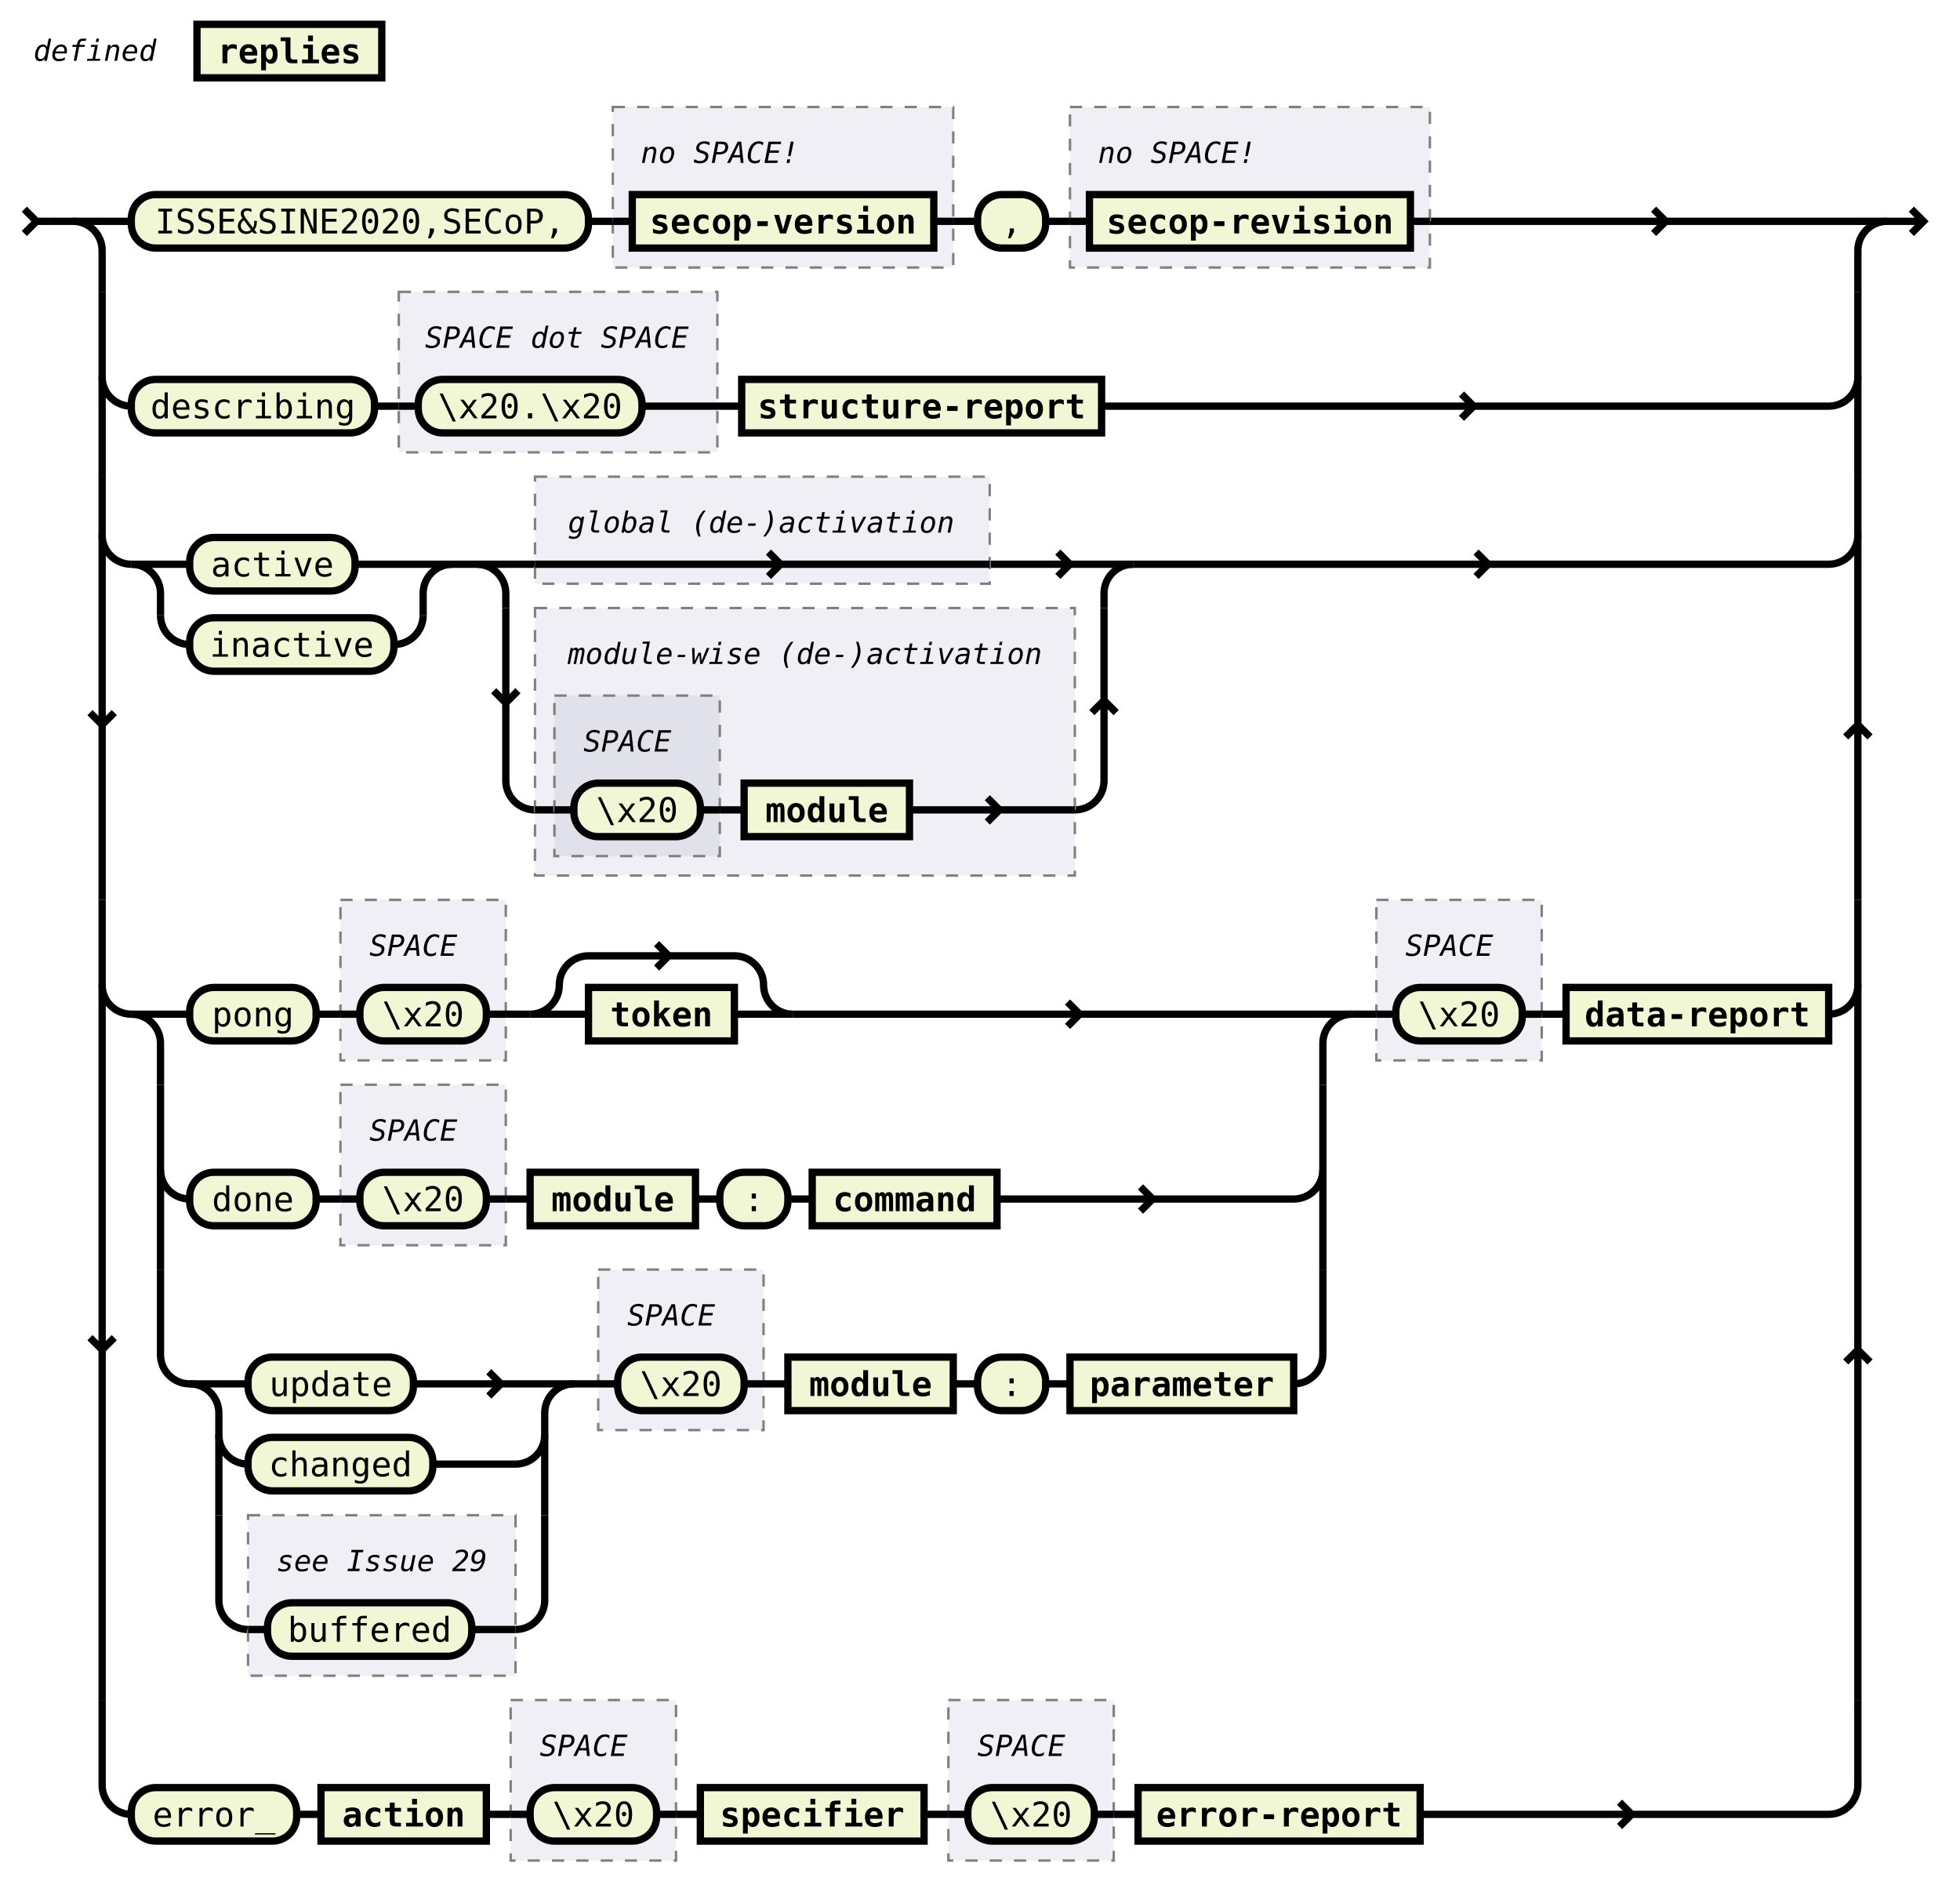
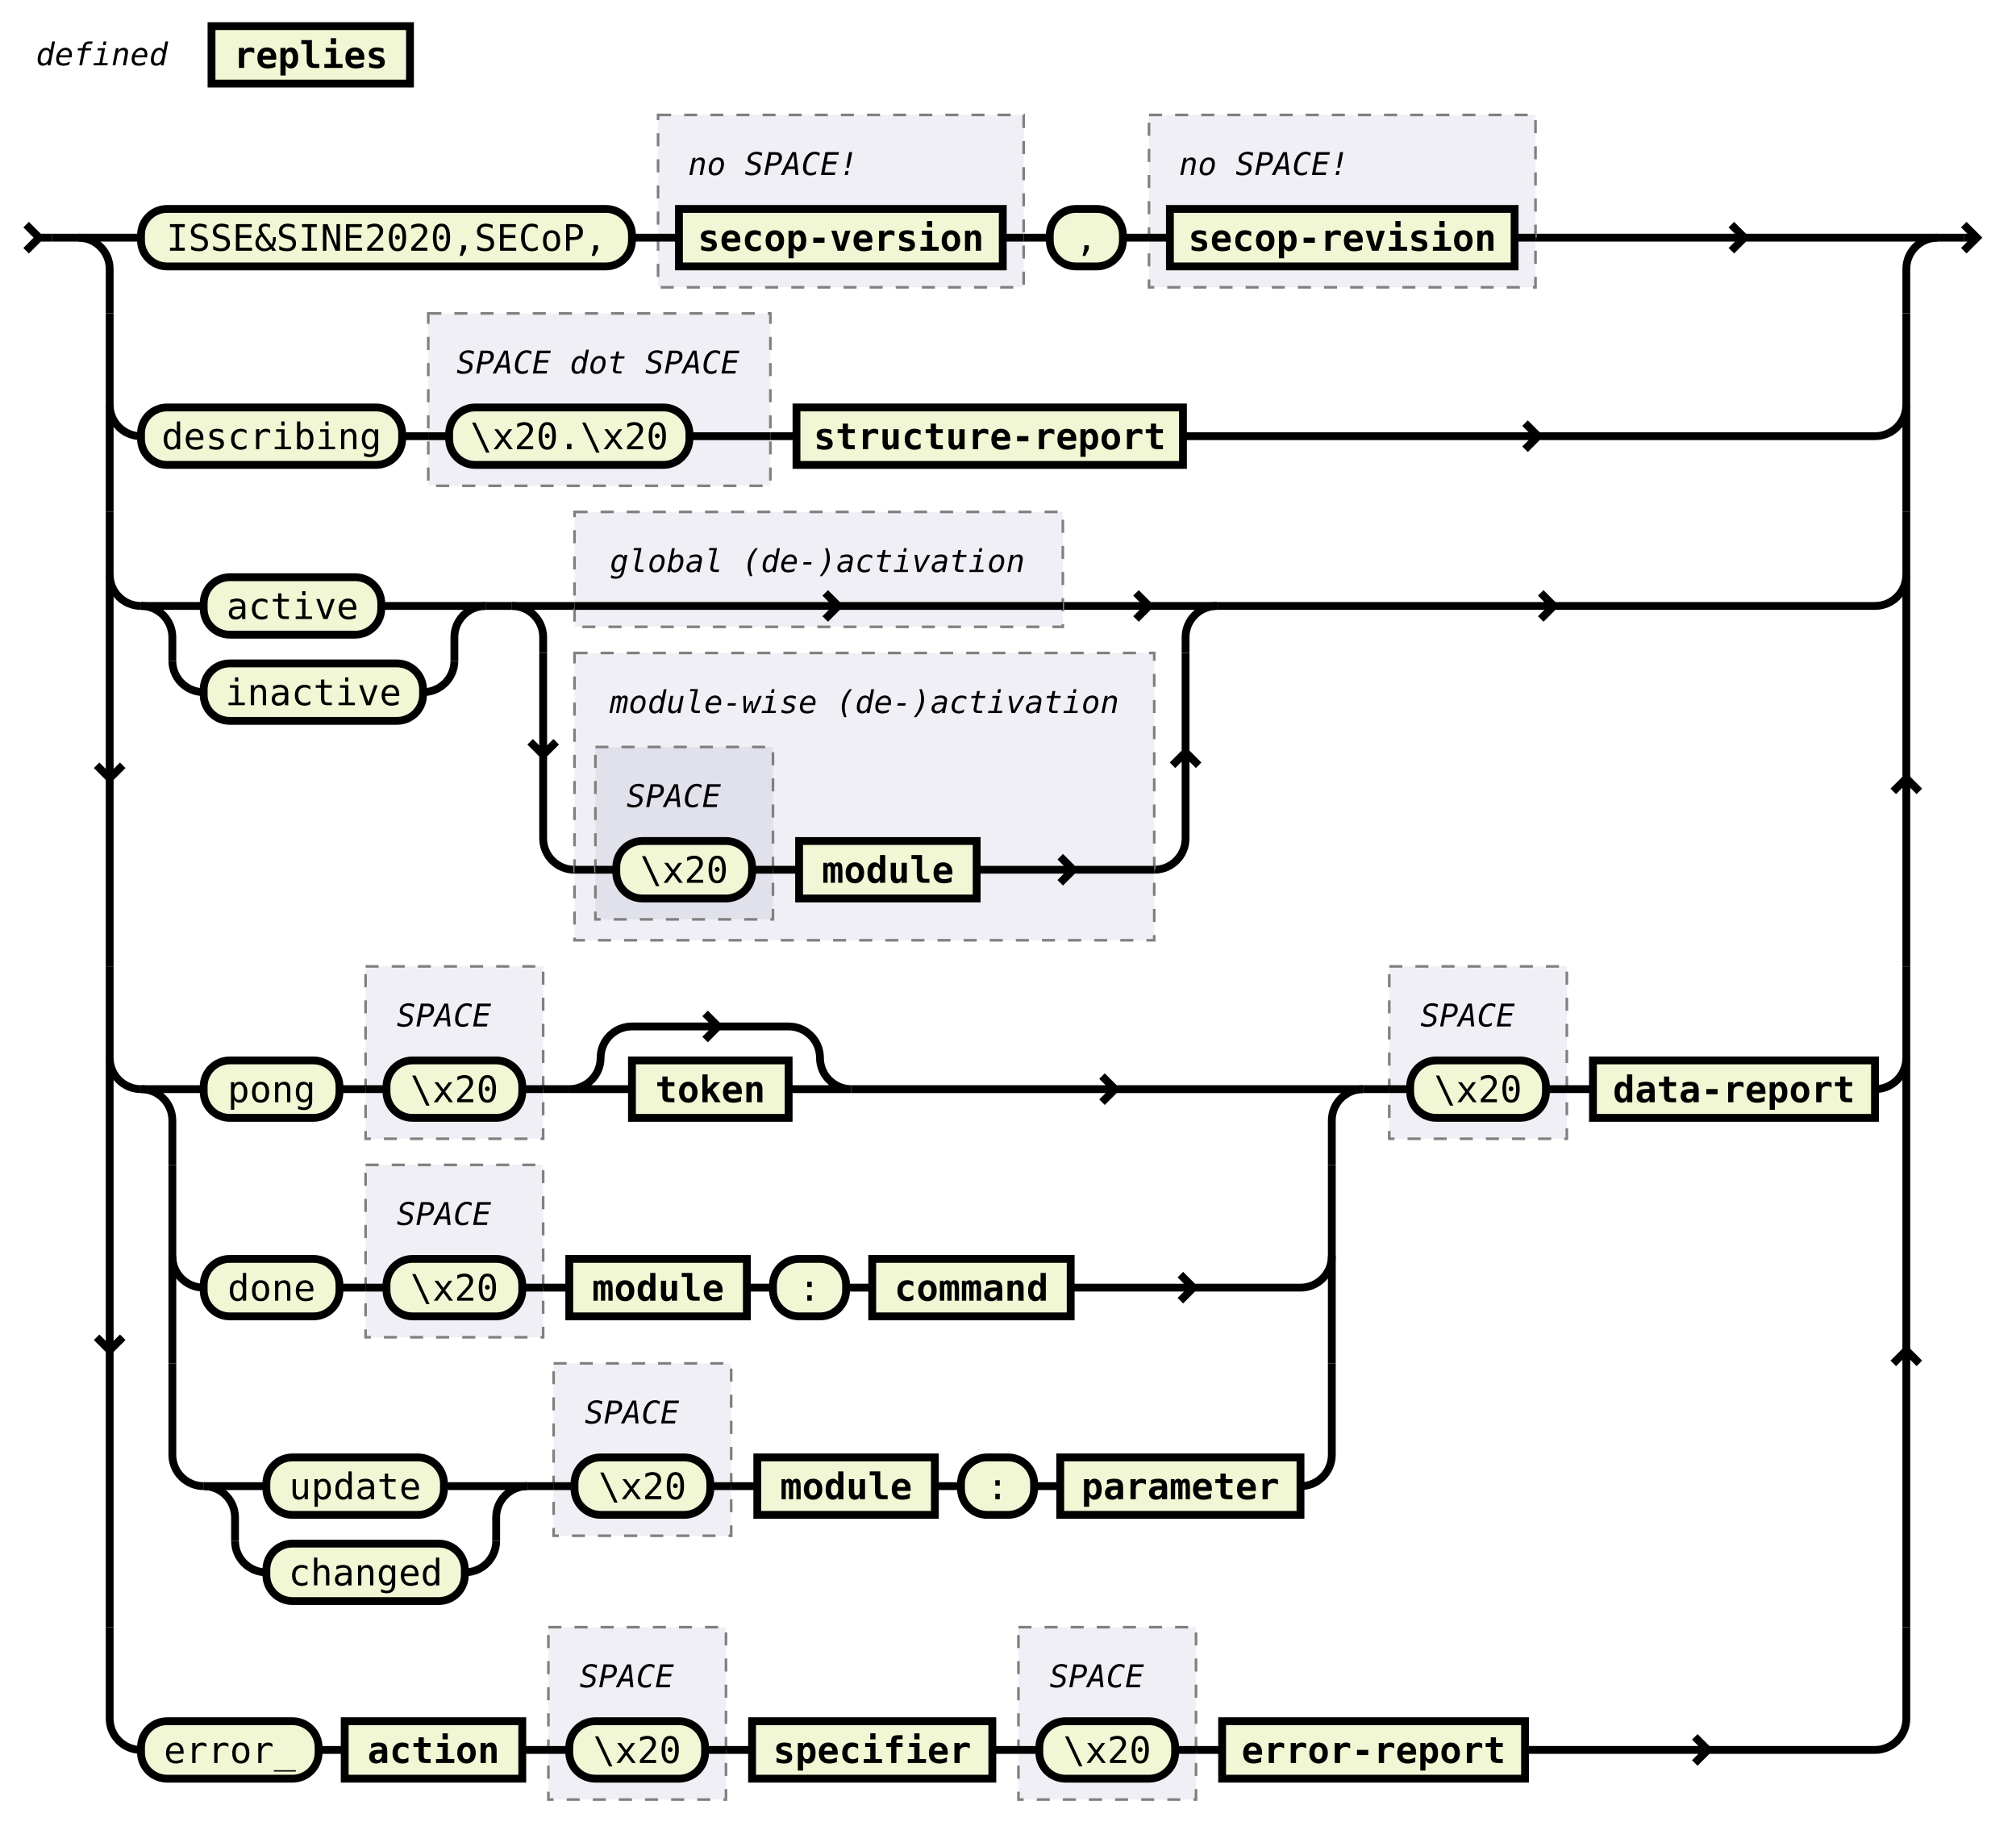
- <svg xmlns="http://www.w3.org/2000/svg" class="railroad" viewBox="0 0 806 775" width="644pt">
+ <svg xmlns="http://www.w3.org/2000/svg" class="railroad" viewBox="0 0 772 699" width="617pt">
  <style type="text/css">

    svg.railroad {
        background-color: hsl(30, 20%, 95%);
        background-size: 15px 15px;
        background-image: linear-gradient(to right, rgba(30, 30, 30, .05) 1px, transparent 1px),
                          linear-gradient(to bottom, rgba(30, 30, 30, .05) 1px, transparent 1px);
    }

    svg.railroad path {
        stroke-width: 3px;
        stroke: black;
        fill: transparent;
    }

    svg.railroad .debug {
        stroke-width: 1px;
        stroke: red;
    }

    svg.railroad text {
        font: 14px monospace;
        text-anchor: middle;
    }

    svg.railroad .nonterminal text {
        font-weight: bold;
    }

    svg.railroad text.comment {
        font: italic 12px monospace;
    }

    svg.railroad rect {
        stroke-width: 3px;
        stroke: black;
        fill:hsl(-290, 70%, 90%);
    }

    svg.railroad g.labeledbox &gt; rect {
        stroke-width: 1px;
        stroke: grey;
        stroke-dasharray: 5px;
        fill:rgba(90, 90, 150, .1);
    }</style>
  <g class="verticalgrid">
    <g class="horizontalgrid">
      <g>
        <text class="comment" x="39" y="25">
defined</text>
      </g>
      <g class="nonterminal">
        <rect height="22" width="76" x="81" y="10" />
        <text x="119" y="26">
replies</text>
      </g>
    </g>
    <g class="sequence">
      <path d=" M 10 86 l 5 5 l -5 5 m 5 -5 h 5" />
      <g class="sequence">
        <g class="choice">
-           <path d=" M 30 91 h 24 m 534 0 h 188 m -91 0 l -5 -5 m 0 10 l 5 -5 m 91 0" />
+           <path d=" M 30 91 h 24 m 534 0 h 154 m -74 0 l -5 -5 m 0 10 l 5 -5 m 74 0" />
          <g class="sequence">
            <g class="terminal">
              <rect height="22" rx="10" ry="10" width="188" x="54" y="80" />
              <text x="148" y="96">
ISSE&amp;SINE2020,SECoP,</text>
            </g>
            <g class="labeledbox">
              <rect height="66" width="140" x="252" y="44" />
              <path d=" M 252 91 h 8 m 124 0 h 8" />
              <g>
                <text class="comment" x="296" y="67">
no SPACE!</text>
              </g>
              <g class="nonterminal">
                <rect height="22" width="124" x="260" y="80" />
                <text x="322" y="96">
secop-version</text>
              </g>
            </g>
            <g class="terminal">
              <rect height="22" rx="10" ry="10" width="28" x="402" y="80" />
              <text x="416" y="96">
,</text>
            </g>
            <g class="labeledbox">
              <rect height="66" width="148" x="440" y="44" />
              <path d=" M 440 91 h 8 m 132 0 h 8" />
              <g>
                <text class="comment" x="484" y="67">
no SPACE!</text>
              </g>
              <g class="nonterminal">
                <rect height="22" width="132" x="448" y="80" />
                <text x="514" y="96">
secop-revision</text>
              </g>
            </g>
            <path d=" M 242 91 h 10" />
            <path d=" M 392 91 h 10" />
            <path d=" M 430 91 h 10" />
          </g>
-           <path d=" M 30 91 a 12 12 0 0 1 12 12 v 17 m 722 0 v -17 a 12 12 0 0 1 12 -12" />
-           <path d=" M 42 155 v 41 m 722 0 v -41" />
-           <path d=" M 42 220 v 150 m 0 -72 l -5 -5 m 10 0 l -5 5 m 0 72 m 722 0 v -150 m 0 78 l -5 5 m 10 0 l -5 -5 m 0 -78" />
-           <path d=" M 42 405 v 294 m 0 -144 l -5 -5 m 10 0 l -5 5 m 0 144 m 722 0 v -294 m 0 150 l -5 5 m 10 0 l -5 -5 m 0 -150" />
-           <path d=" M 42 120 v 35 a 12 12 0 0 0 12 12 m 399 0 h 299 m -146 0 l -5 -5 m 0 10 l 5 -5 m 146 0 a 12 12 0 0 0 12 -12 v -35" />
+           <path d=" M 30 91 a 12 12 0 0 1 12 12 v 17 m 688 0 v -17 a 12 12 0 0 1 12 -12" />
+           <path d=" M 42 155 v 41 m 688 0 v -41" />
+           <path d=" M 42 220 v 150 m 0 -72 l -5 -5 m 10 0 l -5 5 m 0 72 m 688 0 v -150 m 0 78 l -5 5 m 10 0 l -5 -5 m 0 -78" />
+           <path d=" M 42 405 v 218 m 0 -106 l -5 -5 m 10 0 l -5 5 m 0 106 m 688 0 v -218 m 0 112 l -5 5 m 10 0 l -5 -5 m 0 -112" />
+           <path d=" M 42 120 v 35 a 12 12 0 0 0 12 12 m 399 0 h 265 m -129 0 l -5 -5 m 0 10 l 5 -5 m 129 0 a 12 12 0 0 0 12 -12 v -35" />
          <g class="sequence">
            <g class="terminal">
              <rect height="22" rx="10" ry="10" width="100" x="54" y="156" />
              <text x="104" y="172">
describing</text>
            </g>
            <g class="labeledbox">
              <rect height="66" width="131" x="164" y="120" />
              <path d=" M 164 167 h 8 m 92 0 h 31" />
              <g>
                <text class="comment" x="229" y="143">
SPACE dot SPACE</text>
              </g>
              <g class="terminal">
                <rect height="22" rx="10" ry="10" width="92" x="172" y="156" />
                <text x="218" y="172">
\x20.\x20</text>
              </g>
            </g>
            <g class="nonterminal">
              <rect height="22" width="148" x="305" y="156" />
              <text x="379" y="172">
structure-report</text>
            </g>
            <path d=" M 154 167 h 10" />
            <path d=" M 295 167 h 10" />
          </g>
-           <path d=" M 42 196 v 24 a 12 12 0 0 0 12 12 m 412 0 h 286 m -140 0 l -5 -5 m 0 10 l 5 -5 m 140 0 a 12 12 0 0 0 12 -12 v -24" />
+           <path d=" M 42 196 v 24 a 12 12 0 0 0 12 12 m 412 0 h 252 m -123 0 l -5 -5 m 0 10 l 5 -5 m 123 0 a 12 12 0 0 0 12 -12 v -24" />
          <g class="sequence">
            <g class="choice">
              <path d=" M 54 232 h 24 m 68 0 h 40" />
              <g class="terminal">
                <rect height="22" rx="10" ry="10" width="68" x="78" y="221" />
                <text x="112" y="237">
active</text>
              </g>
              <path d=" M 54 232 a 12 12 0 0 1 12 12 v 9 m 108 0 v -9 a 12 12 0 0 1 12 -12" />
              <path d=" M 66 253 v 0 a 12 12 0 0 0 12 12 m 84 0 h 0 a 12 12 0 0 0 12 -12 v 0" />
              <g class="terminal">
                <rect height="22" rx="10" ry="10" width="84" x="78" y="254" />
                <text x="120" y="270">
inactive</text>
              </g>
            </g>
            <g class="choice">
              <path d=" M 196 232 h 24 m 187 0 h 59 m -26 0 l -5 -5 m 0 10 l 5 -5 m 26 0" />
              <g class="labeledbox">
                <rect height="44" width="187" x="220" y="196" />
                <path d=" M 220 232 h 8 m 0 0 h 179 m -86 0 l -5 -5 m 0 10 l 5 -5 m 86 0" />
                <g>
                  <text class="comment" x="313" y="219">
global (de-)activation</text>
                </g>
                <g />
              </g>
              <path d=" M 196 232 a 12 12 0 0 1 12 12 v 6 m 246 0 v -6 a 12 12 0 0 1 12 -12" />
              <path d=" M 208 250 v 71 m 0 -32 l -5 -5 m 10 0 l -5 5 m 0 32 a 12 12 0 0 0 12 12 m 222 0 h 0 a 12 12 0 0 0 12 -12 v -71 m 0 38 l -5 5 m 10 0 l -5 -5 m 0 -38" />
              <g class="labeledbox">
                <rect height="110" width="222" x="220" y="250" />
                <path d=" M 220 333 h 8 m 146 0 h 68 m -31 0 l -5 -5 m 0 10 l 5 -5 m 31 0" />
                <g>
                  <text class="comment" x="331" y="273">
module-wise (de-)activation</text>
                </g>
                <g class="sequence">
                  <g class="labeledbox">
                    <rect height="66" width="68" x="228" y="286" />
                    <path d=" M 228 333 h 8 m 52 0 h 8" />
                    <g>
                      <text class="comment" x="258" y="309">
SPACE</text>
                    </g>
                    <g class="terminal">
                      <rect height="22" rx="10" ry="10" width="52" x="236" y="322" />
                      <text x="262" y="338">
\x20</text>
                    </g>
                  </g>
                  <g class="nonterminal">
                    <rect height="22" width="68" x="306" y="322" />
                    <text x="340" y="338">
module</text>
                  </g>
                  <path d=" M 296 333 h 10" />
                </g>
              </g>
            </g>
            <path d=" M 186 232 h 10" />
          </g>
-           <path d=" M 42 370 v 35 a 12 12 0 0 0 12 12 m 698 0 h 0 a 12 12 0 0 0 12 -12 v -35" />
+           <path d=" M 42 370 v 35 a 12 12 0 0 0 12 12 m 664 0 h 0 a 12 12 0 0 0 12 -12 v -35" />
          <g class="sequence">
            <g class="choice">
-               <path d=" M 54 417 h 24 m 248 0 h 230 m -112 0 l -5 -5 m 0 10 l 5 -5 m 112 0" />
+               <path d=" M 54 417 h 24 m 248 0 h 196 m -95 0 l -5 -5 m 0 10 l 5 -5 m 95 0" />
              <g class="sequence">
                <g class="terminal">
                  <rect height="22" rx="10" ry="10" width="52" x="78" y="406" />
                  <text x="104" y="422">
pong</text>
                </g>
                <g class="labeledbox">
                  <rect height="66" width="68" x="140" y="370" />
                  <path d=" M 140 417 h 8 m 52 0 h 8" />
                  <g>
                    <text class="comment" x="170" y="393">
SPACE</text>
                  </g>
                  <g class="terminal">
                    <rect height="22" rx="10" ry="10" width="52" x="148" y="406" />
                    <text x="174" y="422">
\x20</text>
                  </g>
                </g>
                <g class="optional">
                  <path d=" M 218 417 h 24 m -24 0 a 12 12 0 0 0 12 -12 v 0 a 12 12 0 0 1 12 -12 h 60 m -27 0 l -5 -5 m 0 10 l 5 -5 m 27 0 a 12 12 0 0 1 12 12 v 0 a 12 12 0 0 0 12 12 h -24" />
                  <g class="nonterminal">
                    <rect height="22" width="60" x="242" y="406" />
                    <text x="272" y="422">
token</text>
                  </g>
                </g>
                <path d=" M 130 417 h 10" />
                <path d=" M 208 417 h 10" />
              </g>
-               <path d=" M 54 417 a 12 12 0 0 1 12 12 v 17 m 478 0 v -17 a 12 12 0 0 1 12 -12" />
-               <path d=" M 66 481 v 41 m 478 0 v -41" />
-               <path d=" M 66 446 v 35 a 12 12 0 0 0 12 12 m 332 0 h 122 m -58 0 l -5 -5 m 0 10 l 5 -5 m 58 0 a 12 12 0 0 0 12 -12 v -35" />
+               <path d=" M 54 417 a 12 12 0 0 1 12 12 v 17 m 444 0 v -17 a 12 12 0 0 1 12 -12" />
+               <path d=" M 66 481 v 41 m 444 0 v -41" />
+               <path d=" M 66 446 v 35 a 12 12 0 0 0 12 12 m 332 0 h 88 m -41 0 l -5 -5 m 0 10 l 5 -5 m 41 0 a 12 12 0 0 0 12 -12 v -35" />
              <g class="sequence">
                <g class="terminal">
                  <rect height="22" rx="10" ry="10" width="52" x="78" y="482" />
                  <text x="104" y="498">
done</text>
                </g>
                <g class="labeledbox">
                  <rect height="66" width="68" x="140" y="446" />
                  <path d=" M 140 493 h 8 m 52 0 h 8" />
                  <g>
                    <text class="comment" x="170" y="469">
SPACE</text>
                  </g>
                  <g class="terminal">
                    <rect height="22" rx="10" ry="10" width="52" x="148" y="482" />
                    <text x="174" y="498">
\x20</text>
                  </g>
                </g>
                <g class="nonterminal">
                  <rect height="22" width="68" x="218" y="482" />
                  <text x="252" y="498">
module</text>
                </g>
                <g class="terminal">
                  <rect height="22" rx="10" ry="10" width="28" x="296" y="482" />
                  <text x="310" y="498">
:</text>
                </g>
                <g class="nonterminal">
                  <rect height="22" width="76" x="334" y="482" />
                  <text x="372" y="498">
command</text>
                </g>
                <path d=" M 130 493 h 10" />
                <path d=" M 208 493 h 10" />
                <path d=" M 286 493 h 10" />
                <path d=" M 324 493 h 10" />
              </g>
-               <path d=" M 66 522 v 35 a 12 12 0 0 0 12 12 m 454 0 h 0 a 12 12 0 0 0 12 -12 v -35" />
+               <path d=" M 66 522 v 35 a 12 12 0 0 0 12 12 m 420 0 h 0 a 12 12 0 0 0 12 -12 v -35" />
              <g class="sequence">
                <g class="choice">
-                   <path d=" M 78 569 h 24 m 68 0 h 66 m -30 0 l -5 -5 m 0 10 l 5 -5 m 30 0" />
+                   <path d=" M 78 569 h 24 m 68 0 h 32" />
                  <g class="terminal">
                    <rect height="22" rx="10" ry="10" width="68" x="102" y="558" />
                    <text x="136" y="574">
update</text>
                  </g>
-                   <path d=" M 78 569 a 12 12 0 0 1 12 12 v 9 m 134 0 v -9 a 12 12 0 0 1 12 -12" />
-                   <path d=" M 90 590 v 33 m 134 0 v -33" />
-                   <path d=" M 90 590 v 0 a 12 12 0 0 0 12 12 m 76 0 h 34 a 12 12 0 0 0 12 -12 v 0" />
+                   <path d=" M 78 569 a 12 12 0 0 1 12 12 v 9 m 100 0 v -9 a 12 12 0 0 1 12 -12" />
+                   <path d=" M 90 590 v 0 a 12 12 0 0 0 12 12 m 76 0 h 0 a 12 12 0 0 0 12 -12 v 0" />
                  <g class="terminal">
                    <rect height="22" rx="10" ry="10" width="76" x="102" y="591" />
                    <text x="140" y="607">
changed</text>
                  </g>
-                   <path d=" M 90 623 v 35 a 12 12 0 0 0 12 12 m 110 0 h 0 a 12 12 0 0 0 12 -12 v -35" />
-                   <g class="labeledbox">
-                     <rect height="66" width="110" x="102" y="623" />
-                     <path d=" M 102 670 h 8 m 84 0 h 18" />
-                     <g>
-                       <text class="comment" x="157" y="646">
- see Issue 29</text>
-                     </g>
-                     <g class="terminal">
-                       <rect height="22" rx="10" ry="10" width="84" x="110" y="659" />
-                       <text x="152" y="675">
- buffered</text>
-                     </g>
-                   </g>
                </g>
                <g class="labeledbox">
-                   <rect height="66" width="68" x="246" y="522" />
-                   <path d=" M 246 569 h 8 m 52 0 h 8" />
+                   <rect height="66" width="68" x="212" y="522" />
+                   <path d=" M 212 569 h 8 m 52 0 h 8" />
                  <g>
-                     <text class="comment" x="276" y="545">
+                     <text class="comment" x="242" y="545">
SPACE</text>
                  </g>
                  <g class="terminal">
-                     <rect height="22" rx="10" ry="10" width="52" x="254" y="558" />
-                     <text x="280" y="574">
+                     <rect height="22" rx="10" ry="10" width="52" x="220" y="558" />
+                     <text x="246" y="574">
\x20</text>
                  </g>
                </g>
                <g class="nonterminal">
-                   <rect height="22" width="68" x="324" y="558" />
-                   <text x="358" y="574">
+                   <rect height="22" width="68" x="290" y="558" />
+                   <text x="324" y="574">
module</text>
                </g>
                <g class="terminal">
-                   <rect height="22" rx="10" ry="10" width="28" x="402" y="558" />
-                   <text x="416" y="574">
+                   <rect height="22" rx="10" ry="10" width="28" x="368" y="558" />
+                   <text x="382" y="574">
:</text>
                </g>
                <g class="nonterminal">
-                   <rect height="22" width="92" x="440" y="558" />
-                   <text x="486" y="574">
+                   <rect height="22" width="92" x="406" y="558" />
+                   <text x="452" y="574">
parameter</text>
                </g>
-                 <path d=" M 236 569 h 10" />
-                 <path d=" M 314 569 h 10" />
-                 <path d=" M 392 569 h 10" />
-                 <path d=" M 430 569 h 10" />
-               </g>
-             </g>
-             <g class="labeledbox">
-               <rect height="66" width="68" x="566" y="370" />
-               <path d=" M 566 417 h 8 m 52 0 h 8" />
-               <g>
-                 <text class="comment" x="596" y="393">
- SPACE</text>
-               </g>
-               <g class="terminal">
-                 <rect height="22" rx="10" ry="10" width="52" x="574" y="406" />
-                 <text x="600" y="422">
+                 <path d=" M 202 569 h 10" />
+                 <path d=" M 280 569 h 10" />
+                 <path d=" M 358 569 h 10" />
+                 <path d=" M 396 569 h 10" />
+               </g>
+             </g>
+             <g class="labeledbox">
+               <rect height="66" width="68" x="532" y="370" />
+               <path d=" M 532 417 h 8 m 52 0 h 8" />
+               <g>
+                 <text class="comment" x="562" y="393">
+ SPACE</text>
+               </g>
+               <g class="terminal">
+                 <rect height="22" rx="10" ry="10" width="52" x="540" y="406" />
+                 <text x="566" y="422">
\x20</text>
              </g>
            </g>
            <g class="nonterminal">
-               <rect height="22" width="108" x="644" y="406" />
-               <text x="698" y="422">
+               <rect height="22" width="108" x="610" y="406" />
+               <text x="664" y="422">
data-report</text>
            </g>
-             <path d=" M 556 417 h 10" />
-             <path d=" M 634 417 h 10" />
+             <path d=" M 522 417 h 10" />
+             <path d=" M 600 417 h 10" />
          </g>
-           <path d=" M 42 699 v 35 a 12 12 0 0 0 12 12 m 530 0 h 168 m -81 0 l -5 -5 m 0 10 l 5 -5 m 81 0 a 12 12 0 0 0 12 -12 v -35" />
+           <path d=" M 42 623 v 35 a 12 12 0 0 0 12 12 m 530 0 h 134 m -64 0 l -5 -5 m 0 10 l 5 -5 m 64 0 a 12 12 0 0 0 12 -12 v -35" />
          <g class="sequence">
            <g class="terminal">
-               <rect height="22" rx="10" ry="10" width="68" x="54" y="735" />
-               <text x="88" y="751">
+               <rect height="22" rx="10" ry="10" width="68" x="54" y="659" />
+               <text x="88" y="675">
error_</text>
            </g>
            <g class="nonterminal">
-               <rect height="22" width="68" x="132" y="735" />
-               <text x="166" y="751">
+               <rect height="22" width="68" x="132" y="659" />
+               <text x="166" y="675">
action</text>
            </g>
            <g class="labeledbox">
-               <rect height="66" width="68" x="210" y="699" />
-               <path d=" M 210 746 h 8 m 52 0 h 8" />
-               <g>
-                 <text class="comment" x="240" y="722">
- SPACE</text>
-               </g>
-               <g class="terminal">
-                 <rect height="22" rx="10" ry="10" width="52" x="218" y="735" />
-                 <text x="244" y="751">
+               <rect height="66" width="68" x="210" y="623" />
+               <path d=" M 210 670 h 8 m 52 0 h 8" />
+               <g>
+                 <text class="comment" x="240" y="646">
+ SPACE</text>
+               </g>
+               <g class="terminal">
+                 <rect height="22" rx="10" ry="10" width="52" x="218" y="659" />
+                 <text x="244" y="675">
\x20</text>
              </g>
            </g>
            <g class="nonterminal">
-               <rect height="22" width="92" x="288" y="735" />
-               <text x="334" y="751">
+               <rect height="22" width="92" x="288" y="659" />
+               <text x="334" y="675">
specifier</text>
            </g>
            <g class="labeledbox">
-               <rect height="66" width="68" x="390" y="699" />
-               <path d=" M 390 746 h 8 m 52 0 h 8" />
-               <g>
-                 <text class="comment" x="420" y="722">
- SPACE</text>
-               </g>
-               <g class="terminal">
-                 <rect height="22" rx="10" ry="10" width="52" x="398" y="735" />
-                 <text x="424" y="751">
+               <rect height="66" width="68" x="390" y="623" />
+               <path d=" M 390 670 h 8 m 52 0 h 8" />
+               <g>
+                 <text class="comment" x="420" y="646">
+ SPACE</text>
+               </g>
+               <g class="terminal">
+                 <rect height="22" rx="10" ry="10" width="52" x="398" y="659" />
+                 <text x="424" y="675">
\x20</text>
              </g>
            </g>
            <g class="nonterminal">
-               <rect height="22" width="116" x="468" y="735" />
-               <text x="526" y="751">
+               <rect height="22" width="116" x="468" y="659" />
+               <text x="526" y="675">
error-report</text>
            </g>
-             <path d=" M 122 746 h 10" />
-             <path d=" M 200 746 h 10" />
-             <path d=" M 278 746 h 10" />
-             <path d=" M 380 746 h 10" />
-             <path d=" M 458 746 h 10" />
+             <path d=" M 122 670 h 10" />
+             <path d=" M 200 670 h 10" />
+             <path d=" M 278 670 h 10" />
+             <path d=" M 380 670 h 10" />
+             <path d=" M 458 670 h 10" />
          </g>
        </g>
      </g>
-       <path d=" M 786 91 h 5 m -5 5 l 5 -5 l -5 -5 m 5 5" />
+       <path d=" M 752 91 h 5 m -5 5 l 5 -5 l -5 -5 m 5 5" />
      <path d=" M 20 91 h 10" />
-       <path d=" M 776 91 h 10" />
+       <path d=" M 742 91 h 10" />
    </g>
  </g>
</svg>
